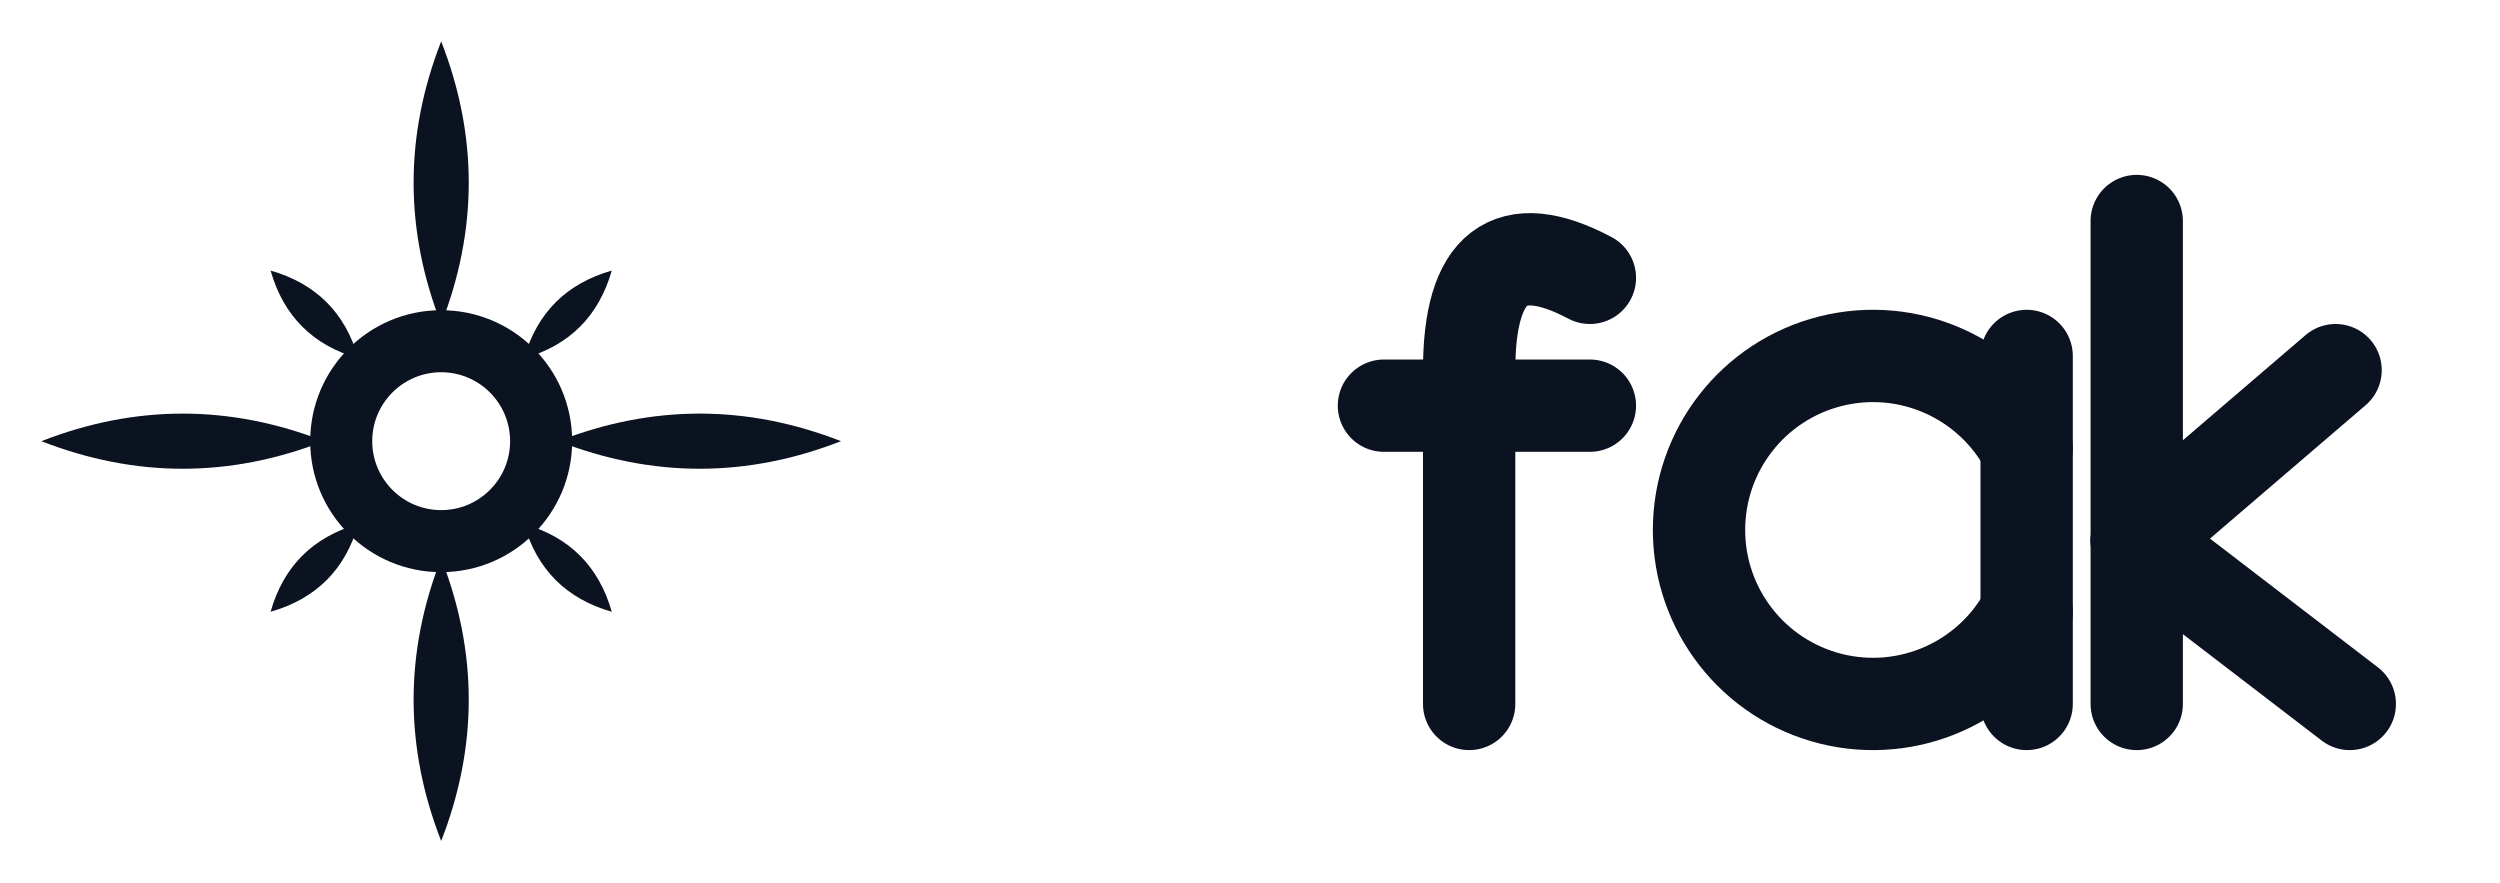
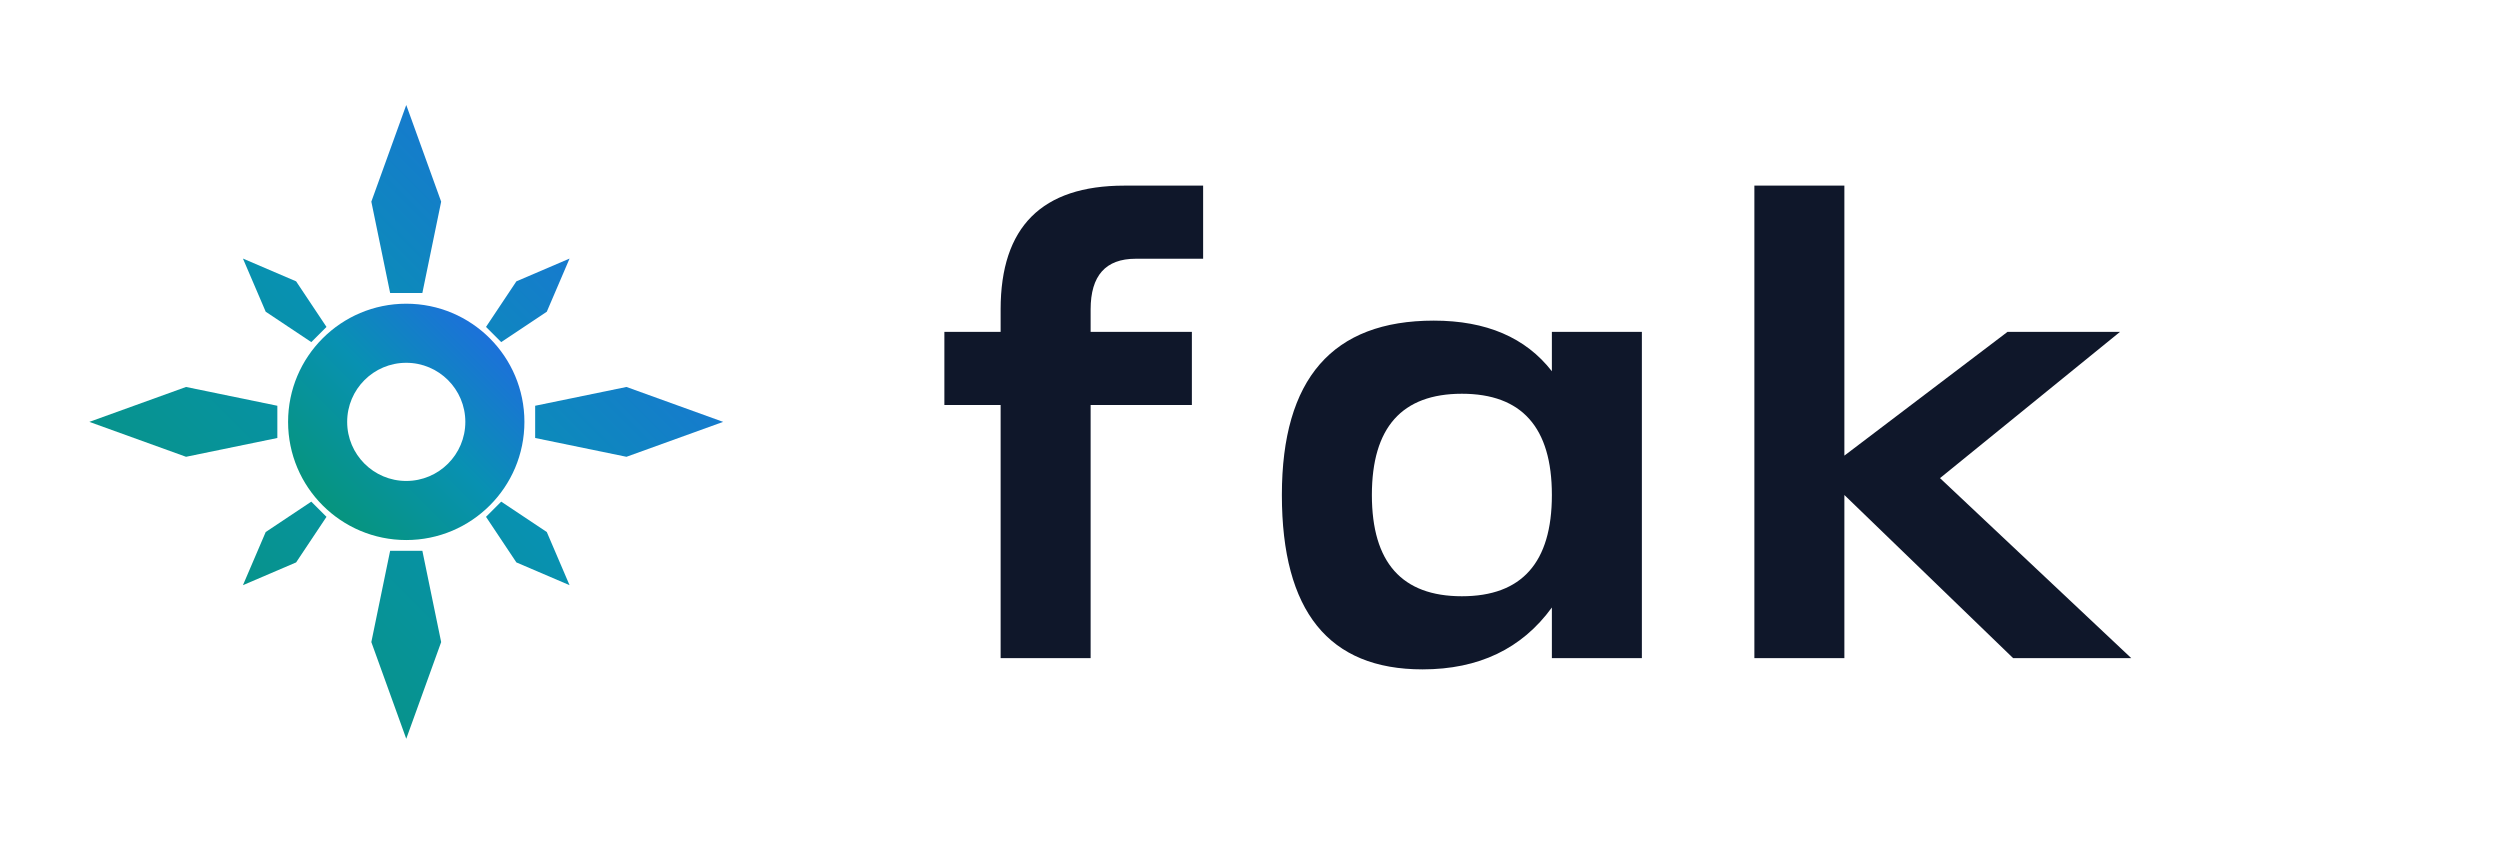
- <svg xmlns="http://www.w3.org/2000/svg" width="340" height="120" viewBox="0 0 340 120">
-   <defs />
-   <g transform="translate(0 0) scale(0.46875)">
-     <path d="M128 12 Q144 53 128 94 Q112 53 128 12 ZM177.497 78.503 Q171.841 98.302 152.042 103.958 Q157.698 84.159 177.497 78.503 ZM244 128 Q203 144 162 128 Q203 112 244 128 ZM177.497 177.497 Q157.698 171.841 152.042 152.042 Q171.841 157.698 177.497 177.497 ZM128 244 Q112 203 128 162 Q144 203 128 244 ZM78.503 177.497 Q84.159 157.698 103.958 152.042 Q98.302 171.841 78.503 177.497 ZM12 128 Q53 112 94 128 Q53 144 12 128 ZM78.503 78.503 Q98.302 84.159 103.958 103.958 Q84.159 98.302 78.503 78.503 Z" fill="#0b1220" />
-     <path d="M90 128 a38 38 0 1 0 76 0 a38 38 0 1 0 -76 0 Z M108 128 a20 20 0 1 0 40 0 a20 20 0 1 0 -40 0 Z" fill="#0b1220" fill-rule="evenodd" />
+ <svg xmlns="http://www.w3.org/2000/svg" width="320" height="108" viewBox="0 0 320 108">
+   <defs>
+     <linearGradient id="g-ink" x1="0" y1="1" x2="1" y2="0">
+       <stop offset="0%" stop-color="#059669" />
+       <stop offset="52%" stop-color="#0891b2" />
+       <stop offset="100%" stop-color="#2563eb" />
+     </linearGradient>
+   </defs>
+   <g transform="translate(8 10) scale(0.34375)">
+     <path d="M128 10 L141 46 L134 80 L122 80 L115 46 Z M246 128 L210 141 L176 134 L176 122 L210 115 Z M128 246 L115 210 L122 176 L134 176 L141 210 Z M10 128 L46 115 L80 122 L80 134 L46 141 Z M188.81 67.19 L180.33 86.99 L163.36 98.3 L157.7 92.64 L169.01 75.67 Z M188.81 188.81 L169.01 180.33 L157.7 163.36 L163.36 157.7 L180.33 169.01 Z M67.19 188.81 L75.67 169.01 L92.64 157.7 L98.3 163.36 L86.99 180.33 Z M67.19 67.19 L86.99 75.67 L98.3 92.64 L92.64 98.3 L75.67 86.99 Z" fill="url(#g-ink)" />
+     <path d="M84 128 a44 44 0 1 0 88 0 a44 44 0 1 0 -88 0 Z M106 128 a22 22 0 1 0 44 0 a22 22 0 1 0 -44 0 Z" fill="url(#g-ink)" fill-rule="evenodd" />
  </g>
-   <g transform="translate(166 23.29756) scale(0.4829268)">
-     <path d="M104 30 Q70 12 70 56 L70 150" fill="none" stroke="#0b1220" stroke-width="26" stroke-linecap="round" stroke-linejoin="round" />
-     <path d="M46 66 L104 66" fill="none" stroke="#0b1220" stroke-width="26" stroke-linecap="round" stroke-linejoin="round" />
-     <path d="M227 52 L227 150" fill="none" stroke="#0b1220" stroke-width="26" stroke-linecap="round" stroke-linejoin="round" />
-     <path d="M227 78 A49 49 0 1 0 227 124" fill="none" stroke="#0b1220" stroke-width="26" stroke-linecap="round" stroke-linejoin="round" />
-     <path d="M258 14 L258 150" fill="none" stroke="#0b1220" stroke-width="26" stroke-linecap="round" stroke-linejoin="round" />
-     <path d="M314 56 L258 104" fill="none" stroke="#0b1220" stroke-width="26" stroke-linecap="round" stroke-linejoin="round" />
-     <path d="M258 104 L318 150" fill="none" stroke="#0b1220" stroke-width="26" stroke-linecap="round" stroke-linejoin="round" />
+   <g transform="translate(118 18) scale(0.72)" fill="#0f172a">
+     <path d="M14 92 L14 30 Q14 8 36 8 L50 8 L50 21 L38 21 Q30 21 30 30 L30 34 L48 34 L48 47 L30 47 L30 92 Z M4 34 L14 34 L14 47 L4 47 Z" />
+     <path d="M128 92 L112 92 L112 83 Q104 94 89 94 Q64 94 64 63 Q64 32 91 32 Q105 32 112 41 L112 34 L128 34 Z M96 45 Q80 45 80 63 Q80 81 96 81 Q112 81 112 63 Q112 45 96 45 Z" fill-rule="evenodd" />
+     <path d="M148 8 L164 8 L164 56 L193 34 L213 34 L181 60 L215 92 L194 92 L164 63 L164 92 L148 92 Z" />
  </g>
</svg>
